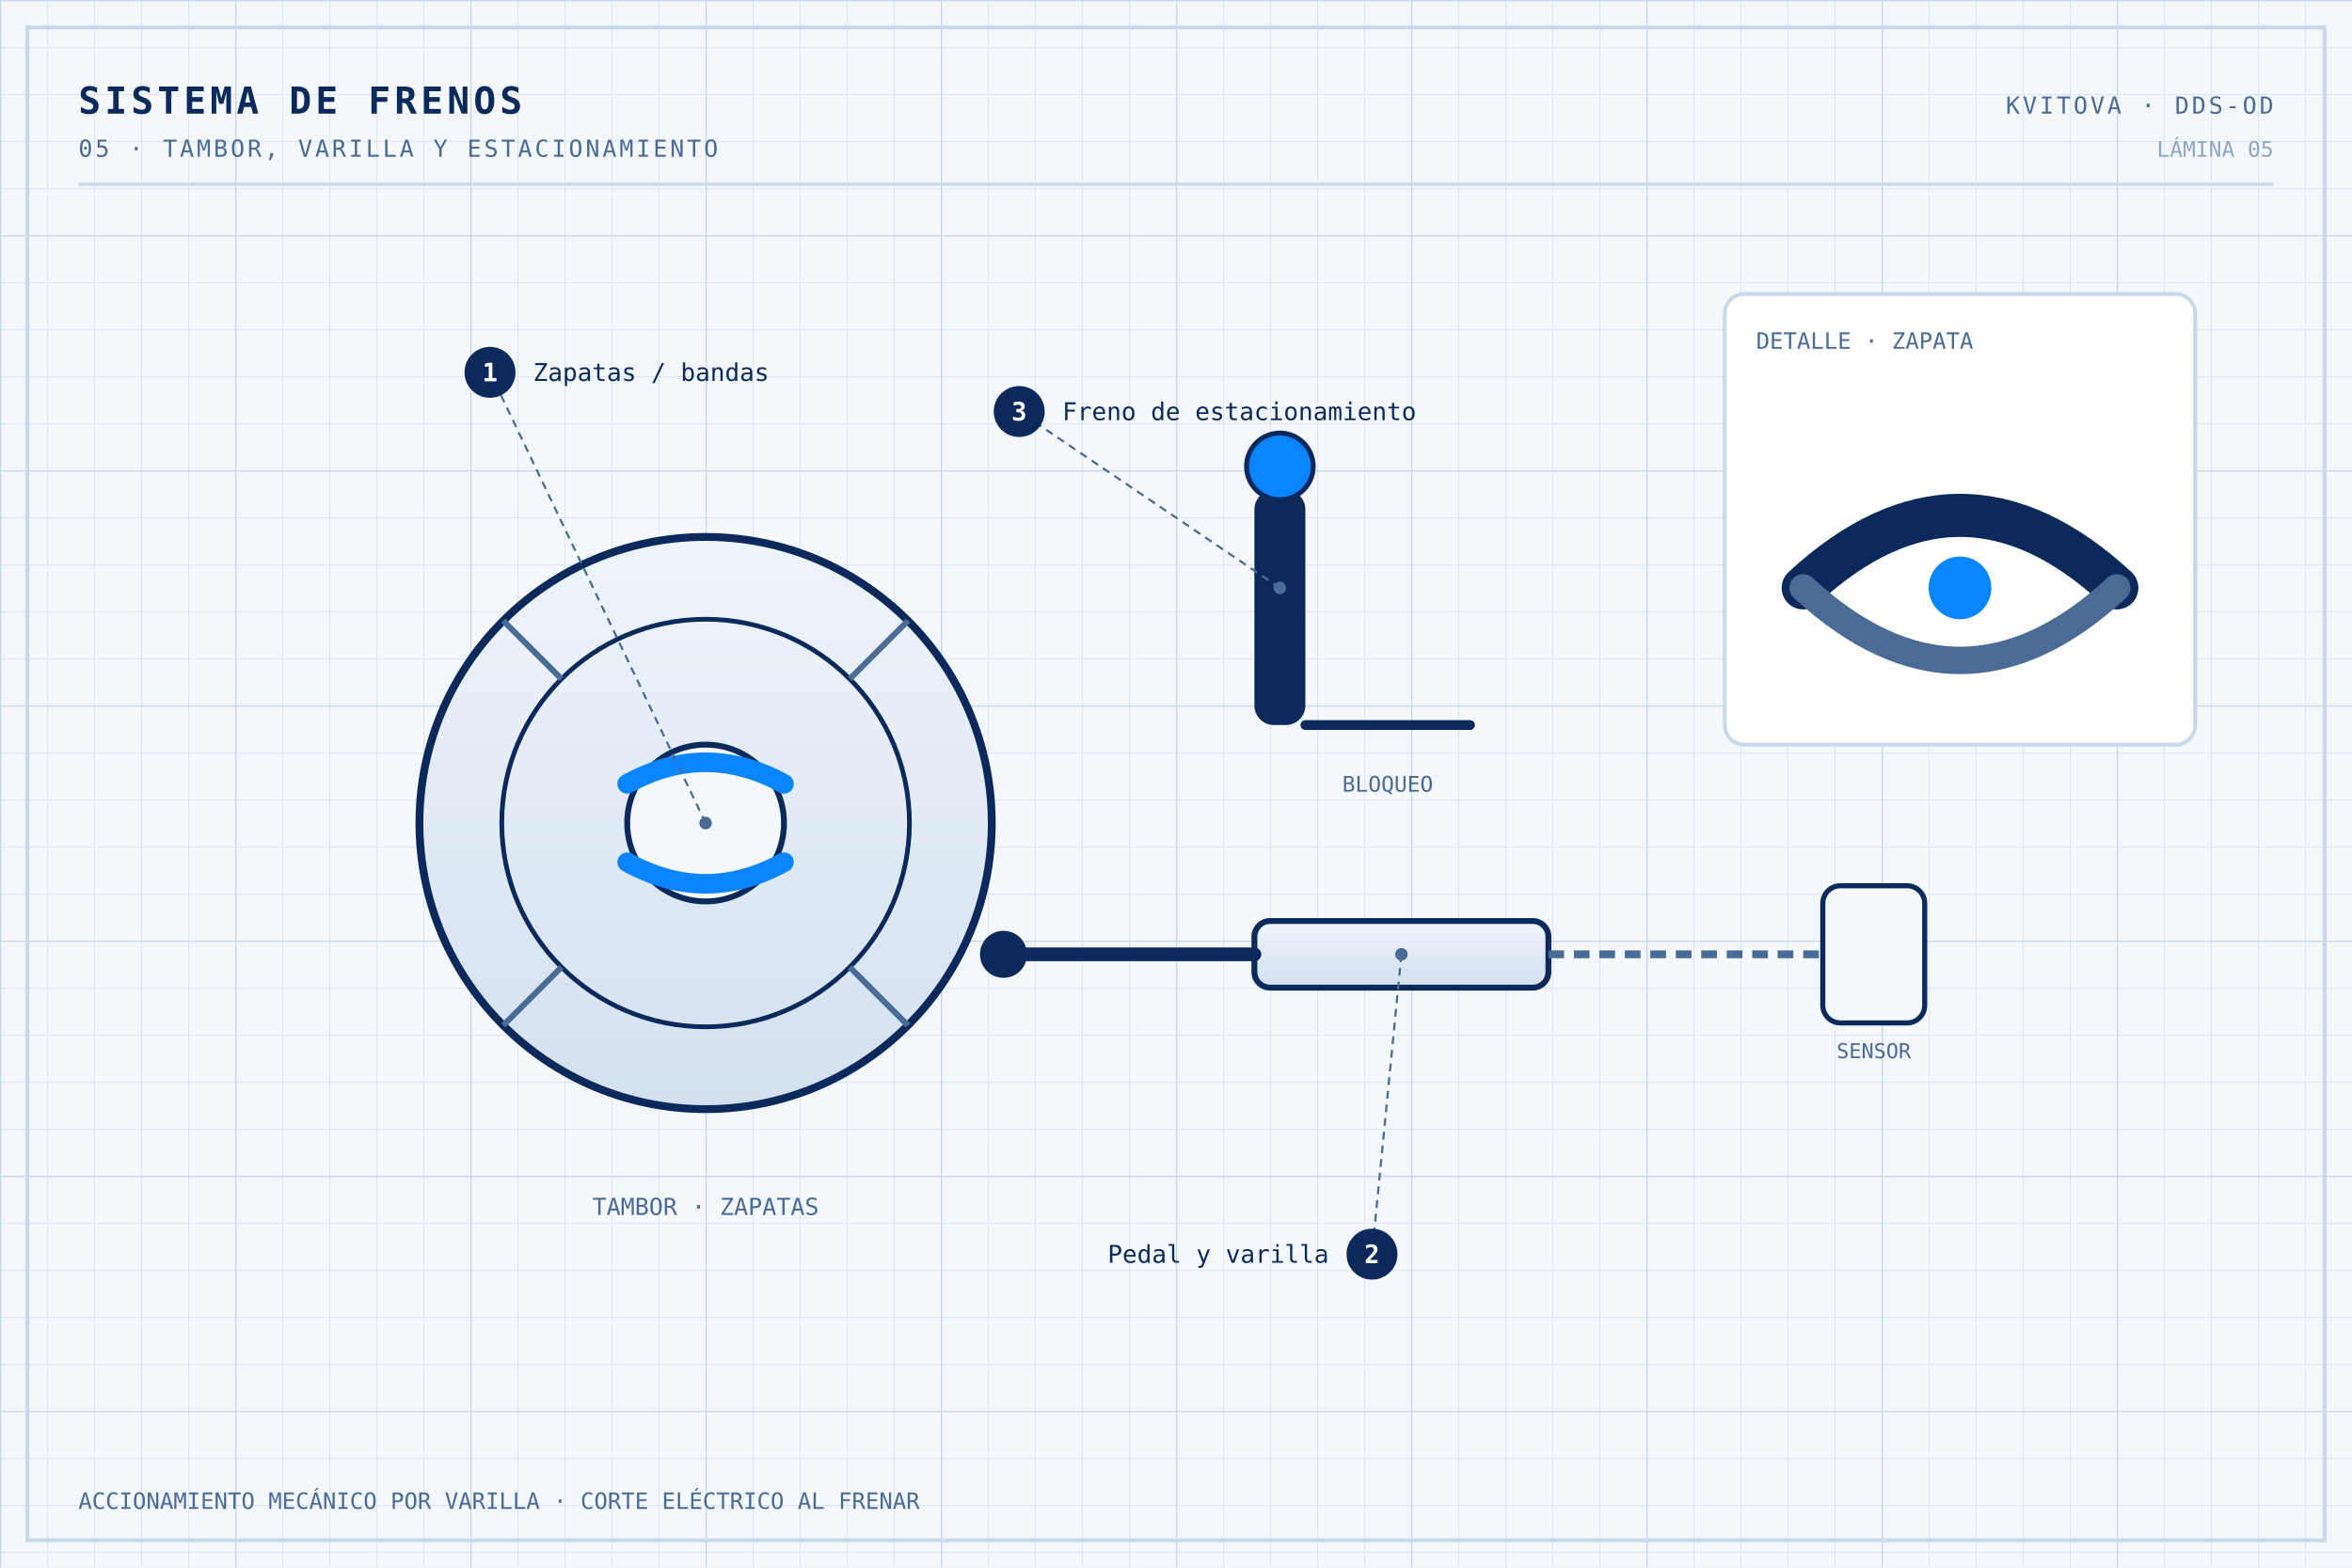
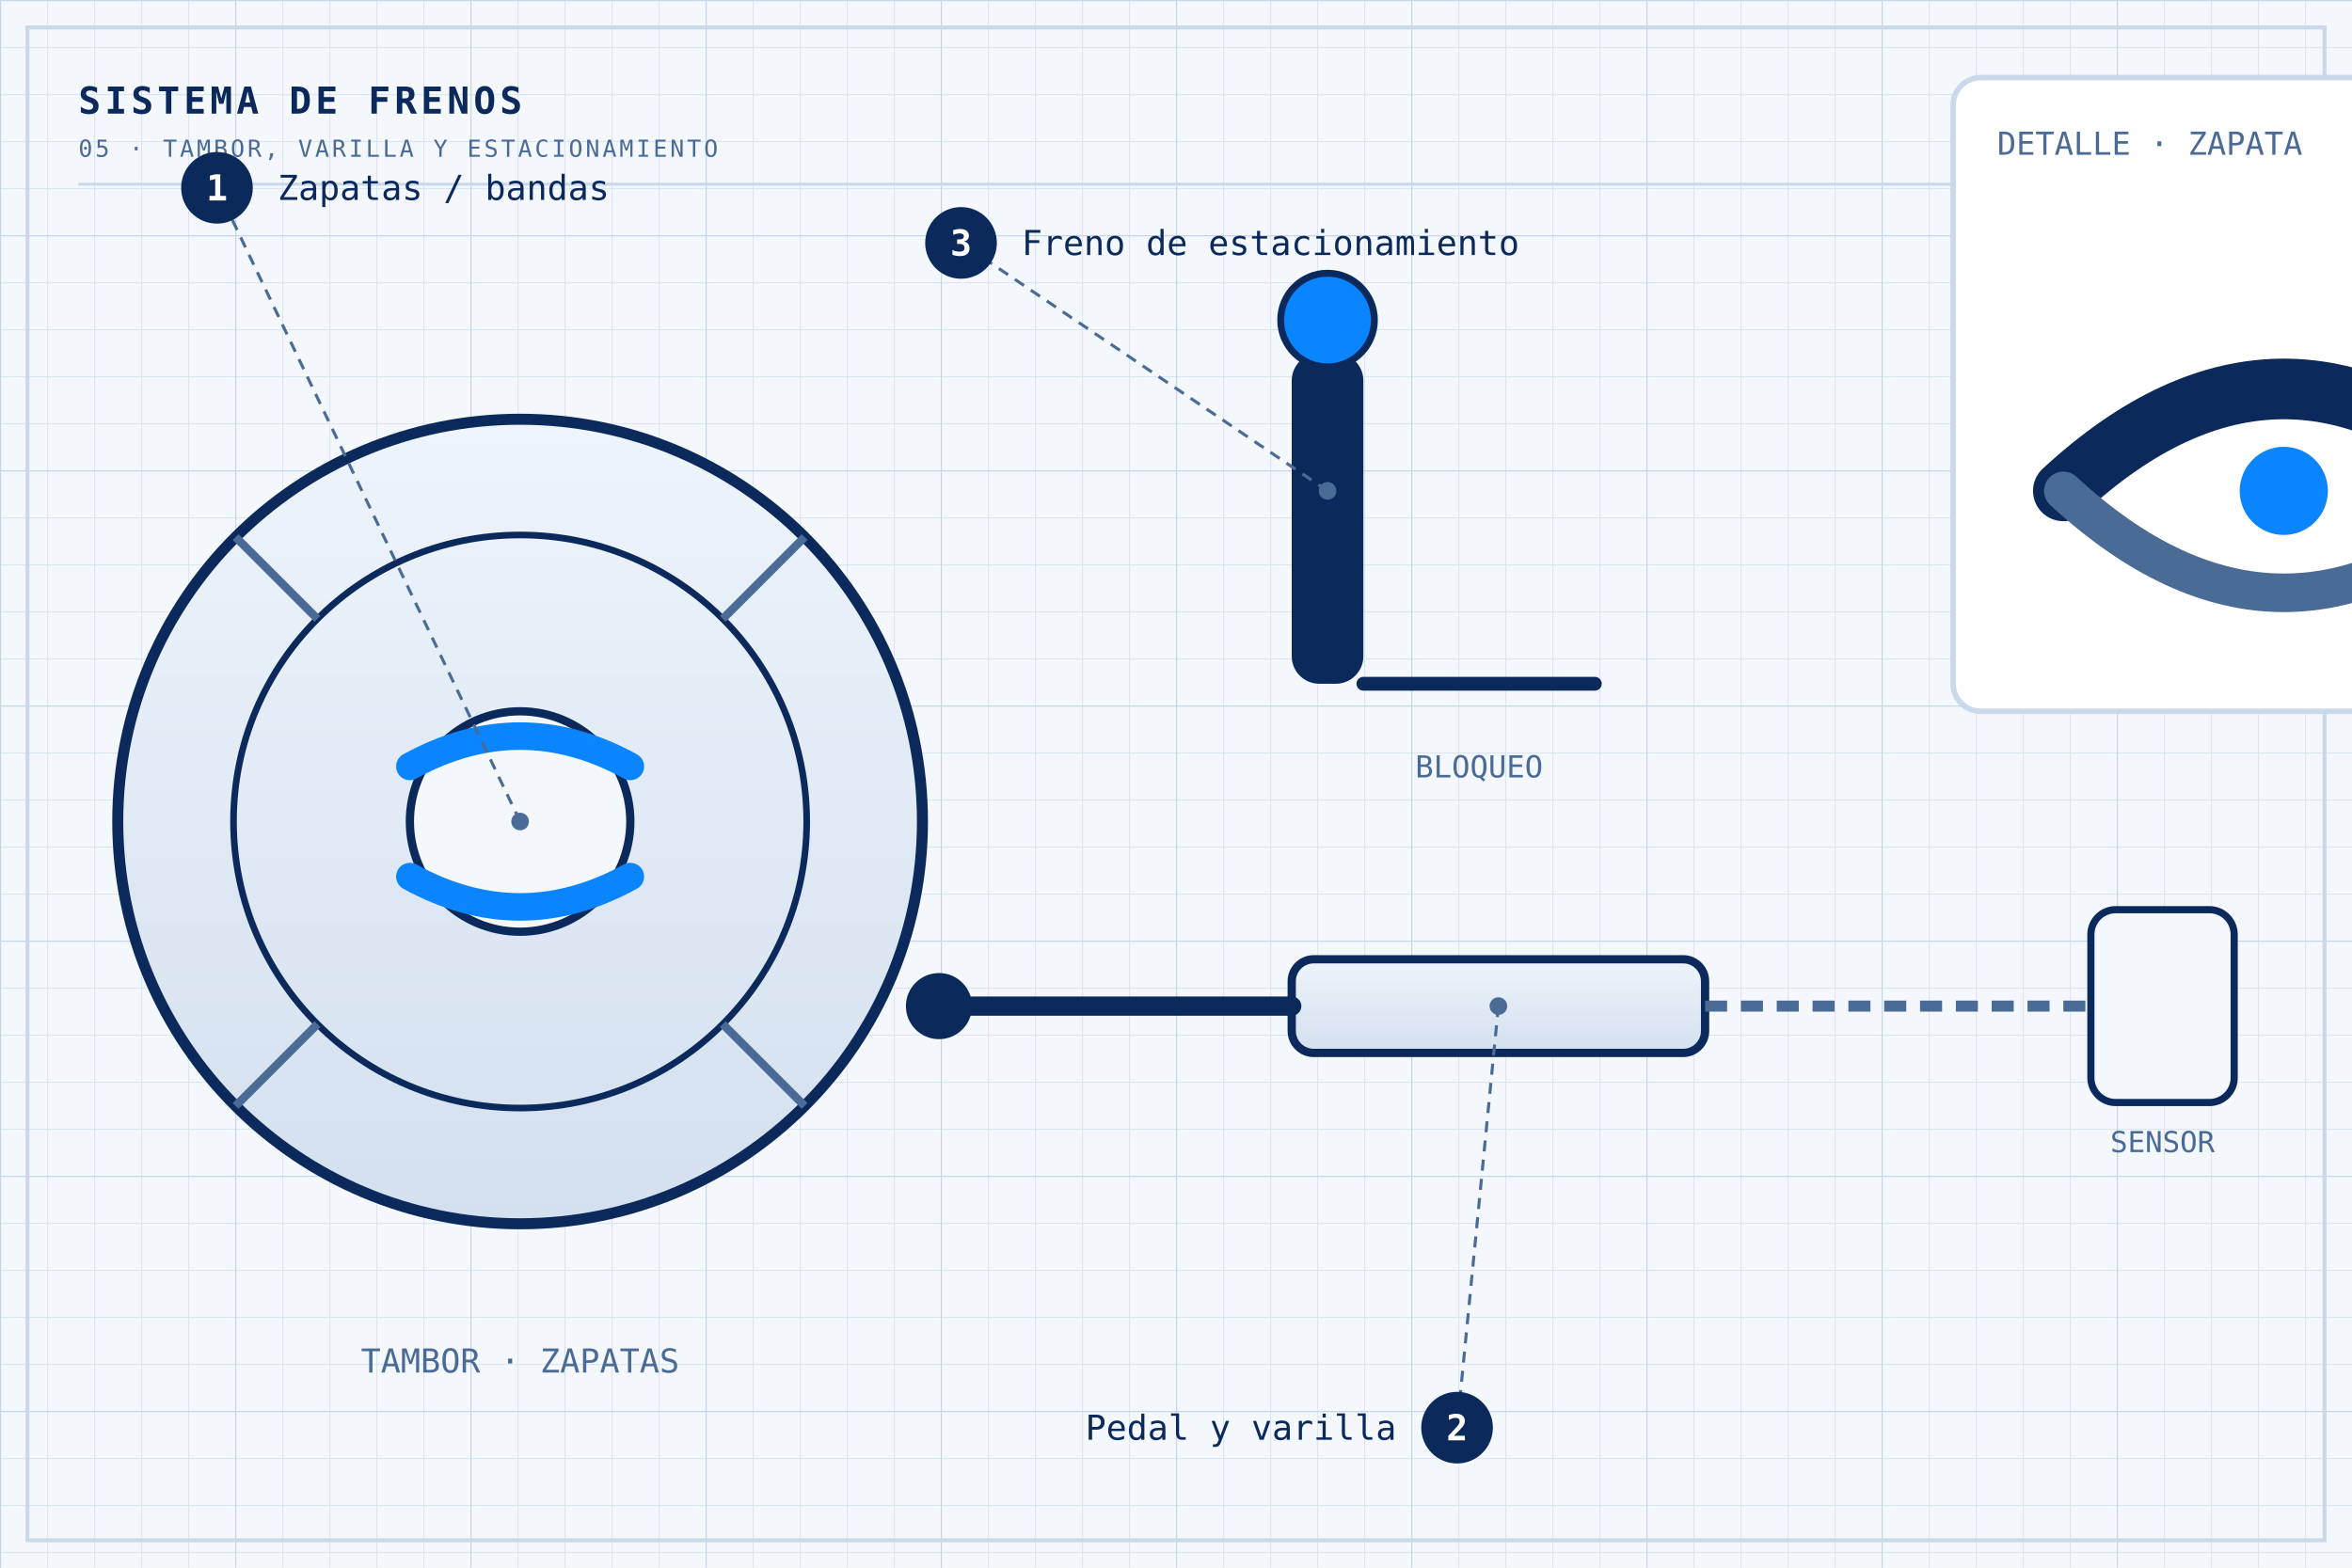
<svg xmlns="http://www.w3.org/2000/svg" viewBox="0 0 1200 800" width="1200" height="800" role="img" aria-label="SISTEMA DE FRENOS">
  <defs>
    <pattern id="grid" width="24" height="24" patternUnits="userSpaceOnUse">
      <path d="M24 0H0V24" fill="none" stroke="#dbe6f3" stroke-width="1" />
    </pattern>
    <pattern id="grid-lg" width="120" height="120" patternUnits="userSpaceOnUse">
      <path d="M120 0H0V120" fill="none" stroke="#c6d7ea" stroke-width="1.2" />
    </pattern>
    <linearGradient id="steel" x1="0" y1="0" x2="0" y2="1">
      <stop offset="0" stop-color="#eef4fb" />
      <stop offset="1" stop-color="#d3e0ef" />
    </linearGradient>
    <linearGradient id="volt" x1="0" y1="0" x2="1" y2="1">
      <stop offset="0" stop-color="#3aa0ff" />
      <stop offset="1" stop-color="#0b5fd0" />
    </linearGradient>
    <marker id="arrow" markerWidth="9" markerHeight="9" refX="7" refY="3" orient="auto">
      <path d="M0 0l7 3-7 3z" fill="#4a6b96" />
    </marker>
  </defs>
  <rect width="1200" height="800" fill="#f4f7fb" />
  <rect width="1200" height="800" fill="url(#grid)" />
  <rect width="1200" height="800" fill="url(#grid-lg)" />
  <rect x="14" y="14" width="1172" height="772" fill="none" stroke="#c9d8ea" stroke-width="2" />
  <g font-family="ui-monospace, SFMono-Regular, Menlo, monospace">
    <text x="40" y="58" font-size="19" font-weight="700" fill="#0b2a5b" letter-spacing="2">SISTEMA DE FRENOS</text>
    <text x="40" y="80" font-size="12" fill="#4a6b96" letter-spacing="1.4">05 · TAMBOR, VARILLA Y ESTACIONAMIENTO</text>
    <text x="1160" y="58" font-size="12" fill="#4a6b96" text-anchor="end" letter-spacing="1.4">KVITOVA · DDS-OD</text>
    <text x="1160" y="80" font-size="11" fill="#8fa6c2" text-anchor="end">LÁMINA 05</text>
  </g>
  <line x1="40" y1="94" x2="1160" y2="94" stroke="#c9d8ea" stroke-width="1.5" />
-   <g id="parte-01">
-     <circle cx="360" cy="420" r="146" fill="url(#steel)" stroke="#0b2a5b" stroke-width="4" />
-     <circle cx="360" cy="420" r="104" fill="none" stroke="#0b2a5b" stroke-width="2.4" />
-     <path d="M433.539 493.539L463.238 523.238" stroke="#4a6b96" stroke-width="3" />
-     <path d="M286.461 493.539L256.762 523.238" stroke="#4a6b96" stroke-width="3" />
-     <path d="M286.461 346.461L256.762 316.762" stroke="#4a6b96" stroke-width="3" />
-     <path d="M433.539 346.461L463.238 316.762" stroke="#4a6b96" stroke-width="3" />
-     <circle cx="360" cy="420" r="40" fill="#f4f7fb" stroke="#0b2a5b" stroke-width="3" />
-     <path d="M320 400q40 -22 80 0" fill="none" stroke="#0a84ff" stroke-width="10" stroke-linecap="round" />
-     <path d="M320 440q40 22 80 0" fill="none" stroke="#0a84ff" stroke-width="10" stroke-linecap="round" />
-     <text x="360" y="620" font-size="12" fill="#4a6b96" text-anchor="middle" font-family="ui-monospace, monospace">TAMBOR · ZAPATAS</text>
+   <g id="sheet-body" transform="translate(-240.8 -171.3) scale(1.406)">
+     <g id="parte-01">
+       <circle cx="360" cy="420" r="146" fill="url(#steel)" stroke="#0b2a5b" stroke-width="4" />
+       <circle cx="360" cy="420" r="104" fill="none" stroke="#0b2a5b" stroke-width="2.4" />
+       <path d="M433.539 493.539L463.238 523.238" stroke="#4a6b96" stroke-width="3" />
+       <path d="M286.461 493.539L256.762 523.238" stroke="#4a6b96" stroke-width="3" />
+       <path d="M286.461 346.461L256.762 316.762" stroke="#4a6b96" stroke-width="3" />
+       <path d="M433.539 346.461L463.238 316.762" stroke="#4a6b96" stroke-width="3" />
+       <circle cx="360" cy="420" r="40" fill="#f4f7fb" stroke="#0b2a5b" stroke-width="3" />
+       <path d="M320 400q40 -22 80 0" fill="none" stroke="#0a84ff" stroke-width="10" stroke-linecap="round" />
+       <path d="M320 440q40 22 80 0" fill="none" stroke="#0a84ff" stroke-width="10" stroke-linecap="round" />
+       <text x="360" y="620" font-size="12" fill="#4a6b96" text-anchor="middle" font-family="ui-monospace, monospace">TAMBOR · ZAPATAS</text>
+     </g>
+     <g id="parte-02">
+       <rect x="640" y="470" width="150" height="34" rx="8" fill="url(#steel)" stroke="#0b2a5b" stroke-width="3" />
+       <path d="M640 487H520" stroke="#0b2a5b" stroke-width="7" stroke-linecap="round" />
+       <circle cx="512" cy="487" r="12" fill="#0b2a5b" />
+       <path d="M790 487h140" stroke="#4a6b96" stroke-width="4" stroke-dasharray="8 5" />
+       <rect x="930" y="452" width="52" height="70" rx="9" fill="#f4f7fb" stroke="#0b2a5b" stroke-width="2.6" />
+       <text x="956" y="540" font-size="10.5" fill="#4a6b96" text-anchor="middle" font-family="ui-monospace, monospace">SENSOR</text>
+     </g>
+     <g id="parte-03">
+       <rect x="640" y="250" width="26" height="120" rx="10" fill="#0b2a5b" />
+       <circle cx="653" cy="238" r="17" fill="#0a84ff" stroke="#0b2a5b" stroke-width="2.5" />
+       <path d="M666 370h84" stroke="#0b2a5b" stroke-width="5" stroke-linecap="round" />
+       <text x="708" y="404" font-size="11" fill="#4a6b96" text-anchor="middle" font-family="ui-monospace, monospace">BLOQUEO</text>
+     </g>
+     <g transform="translate(880,150)">
+       <rect x="0" y="0" width="240" height="230" rx="10" fill="#fff" stroke="#c9d8ea" stroke-width="2" />
+       <text x="16" y="28" font-size="11.5" fill="#4a6b96" font-family="ui-monospace, monospace">DETALLE · ZAPATA</text>
+       <path d="M40 150q80 -74 160 0" fill="none" stroke="#0b2a5b" stroke-width="22" stroke-linecap="round" />
+       <path d="M40 150q80 74 160 0" fill="none" stroke="#4a6b96" stroke-width="14" stroke-linecap="round" />
+       <circle cx="120" cy="150" r="16" fill="#0a84ff" />
+     </g>
+     <g class="callout" font-family="ui-monospace, SFMono-Regular, Menlo, monospace">
+       <path d="M360 420 L250 190" stroke="#4a6b96" stroke-width="1.1" stroke-dasharray="4 3" />
+       <circle cx="360" cy="420" r="3.2" fill="#4a6b96" />
+       <circle cx="250" cy="190" r="13" fill="#0b2a5b" />
+       <text x="250" y="194.6" font-size="13" font-weight="700" fill="#fff" text-anchor="middle">1</text>
+       <text x="272" y="194.4" font-size="12.5" fill="#0b2a5b" text-anchor="start">Zapatas / bandas</text>
+     </g>
+     <g class="callout" font-family="ui-monospace, SFMono-Regular, Menlo, monospace">
+       <path d="M715 487 L700 640" stroke="#4a6b96" stroke-width="1.1" stroke-dasharray="4 3" />
+       <circle cx="715" cy="487" r="3.2" fill="#4a6b96" />
+       <circle cx="700" cy="640" r="13" fill="#0b2a5b" />
+       <text x="700" y="644.6" font-size="13" font-weight="700" fill="#fff" text-anchor="middle">2</text>
+       <text x="678" y="644.4" font-size="12.5" fill="#0b2a5b" text-anchor="end">Pedal y varilla</text>
+     </g>
+     <g class="callout" font-family="ui-monospace, SFMono-Regular, Menlo, monospace">
+       <path d="M653 300 L520 210" stroke="#4a6b96" stroke-width="1.1" stroke-dasharray="4 3" />
+       <circle cx="653" cy="300" r="3.2" fill="#4a6b96" />
+       <circle cx="520" cy="210" r="13" fill="#0b2a5b" />
+       <text x="520" y="214.6" font-size="13" font-weight="700" fill="#fff" text-anchor="middle">3</text>
+       <text x="542" y="214.4" font-size="12.5" fill="#0b2a5b" text-anchor="start">Freno de estacionamiento</text>
+     </g>
+     <text x="40" y="770" font-size="11.5" fill="#4a6b96" font-family="ui-monospace, monospace">ACCIONAMIENTO MECÁNICO POR VARILLA · CORTE ELÉCTRICO AL FRENAR</text>
  </g>
-   <g id="parte-02">
-     <rect x="640" y="470" width="150" height="34" rx="8" fill="url(#steel)" stroke="#0b2a5b" stroke-width="3" />
-     <path d="M640 487H520" stroke="#0b2a5b" stroke-width="7" stroke-linecap="round" />
-     <circle cx="512" cy="487" r="12" fill="#0b2a5b" />
-     <path d="M790 487h140" stroke="#4a6b96" stroke-width="4" stroke-dasharray="8 5" />
-     <rect x="930" y="452" width="52" height="70" rx="9" fill="#f4f7fb" stroke="#0b2a5b" stroke-width="2.6" />
-     <text x="956" y="540" font-size="10.5" fill="#4a6b96" text-anchor="middle" font-family="ui-monospace, monospace">SENSOR</text>
-   </g>
-   <g id="parte-03">
-     <rect x="640" y="250" width="26" height="120" rx="10" fill="#0b2a5b" />
-     <circle cx="653" cy="238" r="17" fill="#0a84ff" stroke="#0b2a5b" stroke-width="2.5" />
-     <path d="M666 370h84" stroke="#0b2a5b" stroke-width="5" stroke-linecap="round" />
-     <text x="708" y="404" font-size="11" fill="#4a6b96" text-anchor="middle" font-family="ui-monospace, monospace">BLOQUEO</text>
-   </g>
-   <g transform="translate(880,150)">
-     <rect x="0" y="0" width="240" height="230" rx="10" fill="#fff" stroke="#c9d8ea" stroke-width="2" />
-     <text x="16" y="28" font-size="11.5" fill="#4a6b96" font-family="ui-monospace, monospace">DETALLE · ZAPATA</text>
-     <path d="M40 150q80 -74 160 0" fill="none" stroke="#0b2a5b" stroke-width="22" stroke-linecap="round" />
-     <path d="M40 150q80 74 160 0" fill="none" stroke="#4a6b96" stroke-width="14" stroke-linecap="round" />
-     <circle cx="120" cy="150" r="16" fill="#0a84ff" />
-   </g>
-   <g class="callout" font-family="ui-monospace, SFMono-Regular, Menlo, monospace">
-     <path d="M360 420 L250 190" stroke="#4a6b96" stroke-width="1.1" stroke-dasharray="4 3" />
-     <circle cx="360" cy="420" r="3.2" fill="#4a6b96" />
-     <circle cx="250" cy="190" r="13" fill="#0b2a5b" />
-     <text x="250" y="194.6" font-size="13" font-weight="700" fill="#fff" text-anchor="middle">1</text>
-     <text x="272" y="194.4" font-size="12.5" fill="#0b2a5b" text-anchor="start">Zapatas / bandas</text>
-   </g>
-   <g class="callout" font-family="ui-monospace, SFMono-Regular, Menlo, monospace">
-     <path d="M715 487 L700 640" stroke="#4a6b96" stroke-width="1.1" stroke-dasharray="4 3" />
-     <circle cx="715" cy="487" r="3.2" fill="#4a6b96" />
-     <circle cx="700" cy="640" r="13" fill="#0b2a5b" />
-     <text x="700" y="644.6" font-size="13" font-weight="700" fill="#fff" text-anchor="middle">2</text>
-     <text x="678" y="644.4" font-size="12.5" fill="#0b2a5b" text-anchor="end">Pedal y varilla</text>
-   </g>
-   <g class="callout" font-family="ui-monospace, SFMono-Regular, Menlo, monospace">
-     <path d="M653 300 L520 210" stroke="#4a6b96" stroke-width="1.1" stroke-dasharray="4 3" />
-     <circle cx="653" cy="300" r="3.2" fill="#4a6b96" />
-     <circle cx="520" cy="210" r="13" fill="#0b2a5b" />
-     <text x="520" y="214.6" font-size="13" font-weight="700" fill="#fff" text-anchor="middle">3</text>
-     <text x="542" y="214.4" font-size="12.5" fill="#0b2a5b" text-anchor="start">Freno de estacionamiento</text>
-   </g>
-   <text x="40" y="770" font-size="11.5" fill="#4a6b96" font-family="ui-monospace, monospace">ACCIONAMIENTO MECÁNICO POR VARILLA · CORTE ELÉCTRICO AL FRENAR</text>
</svg>
